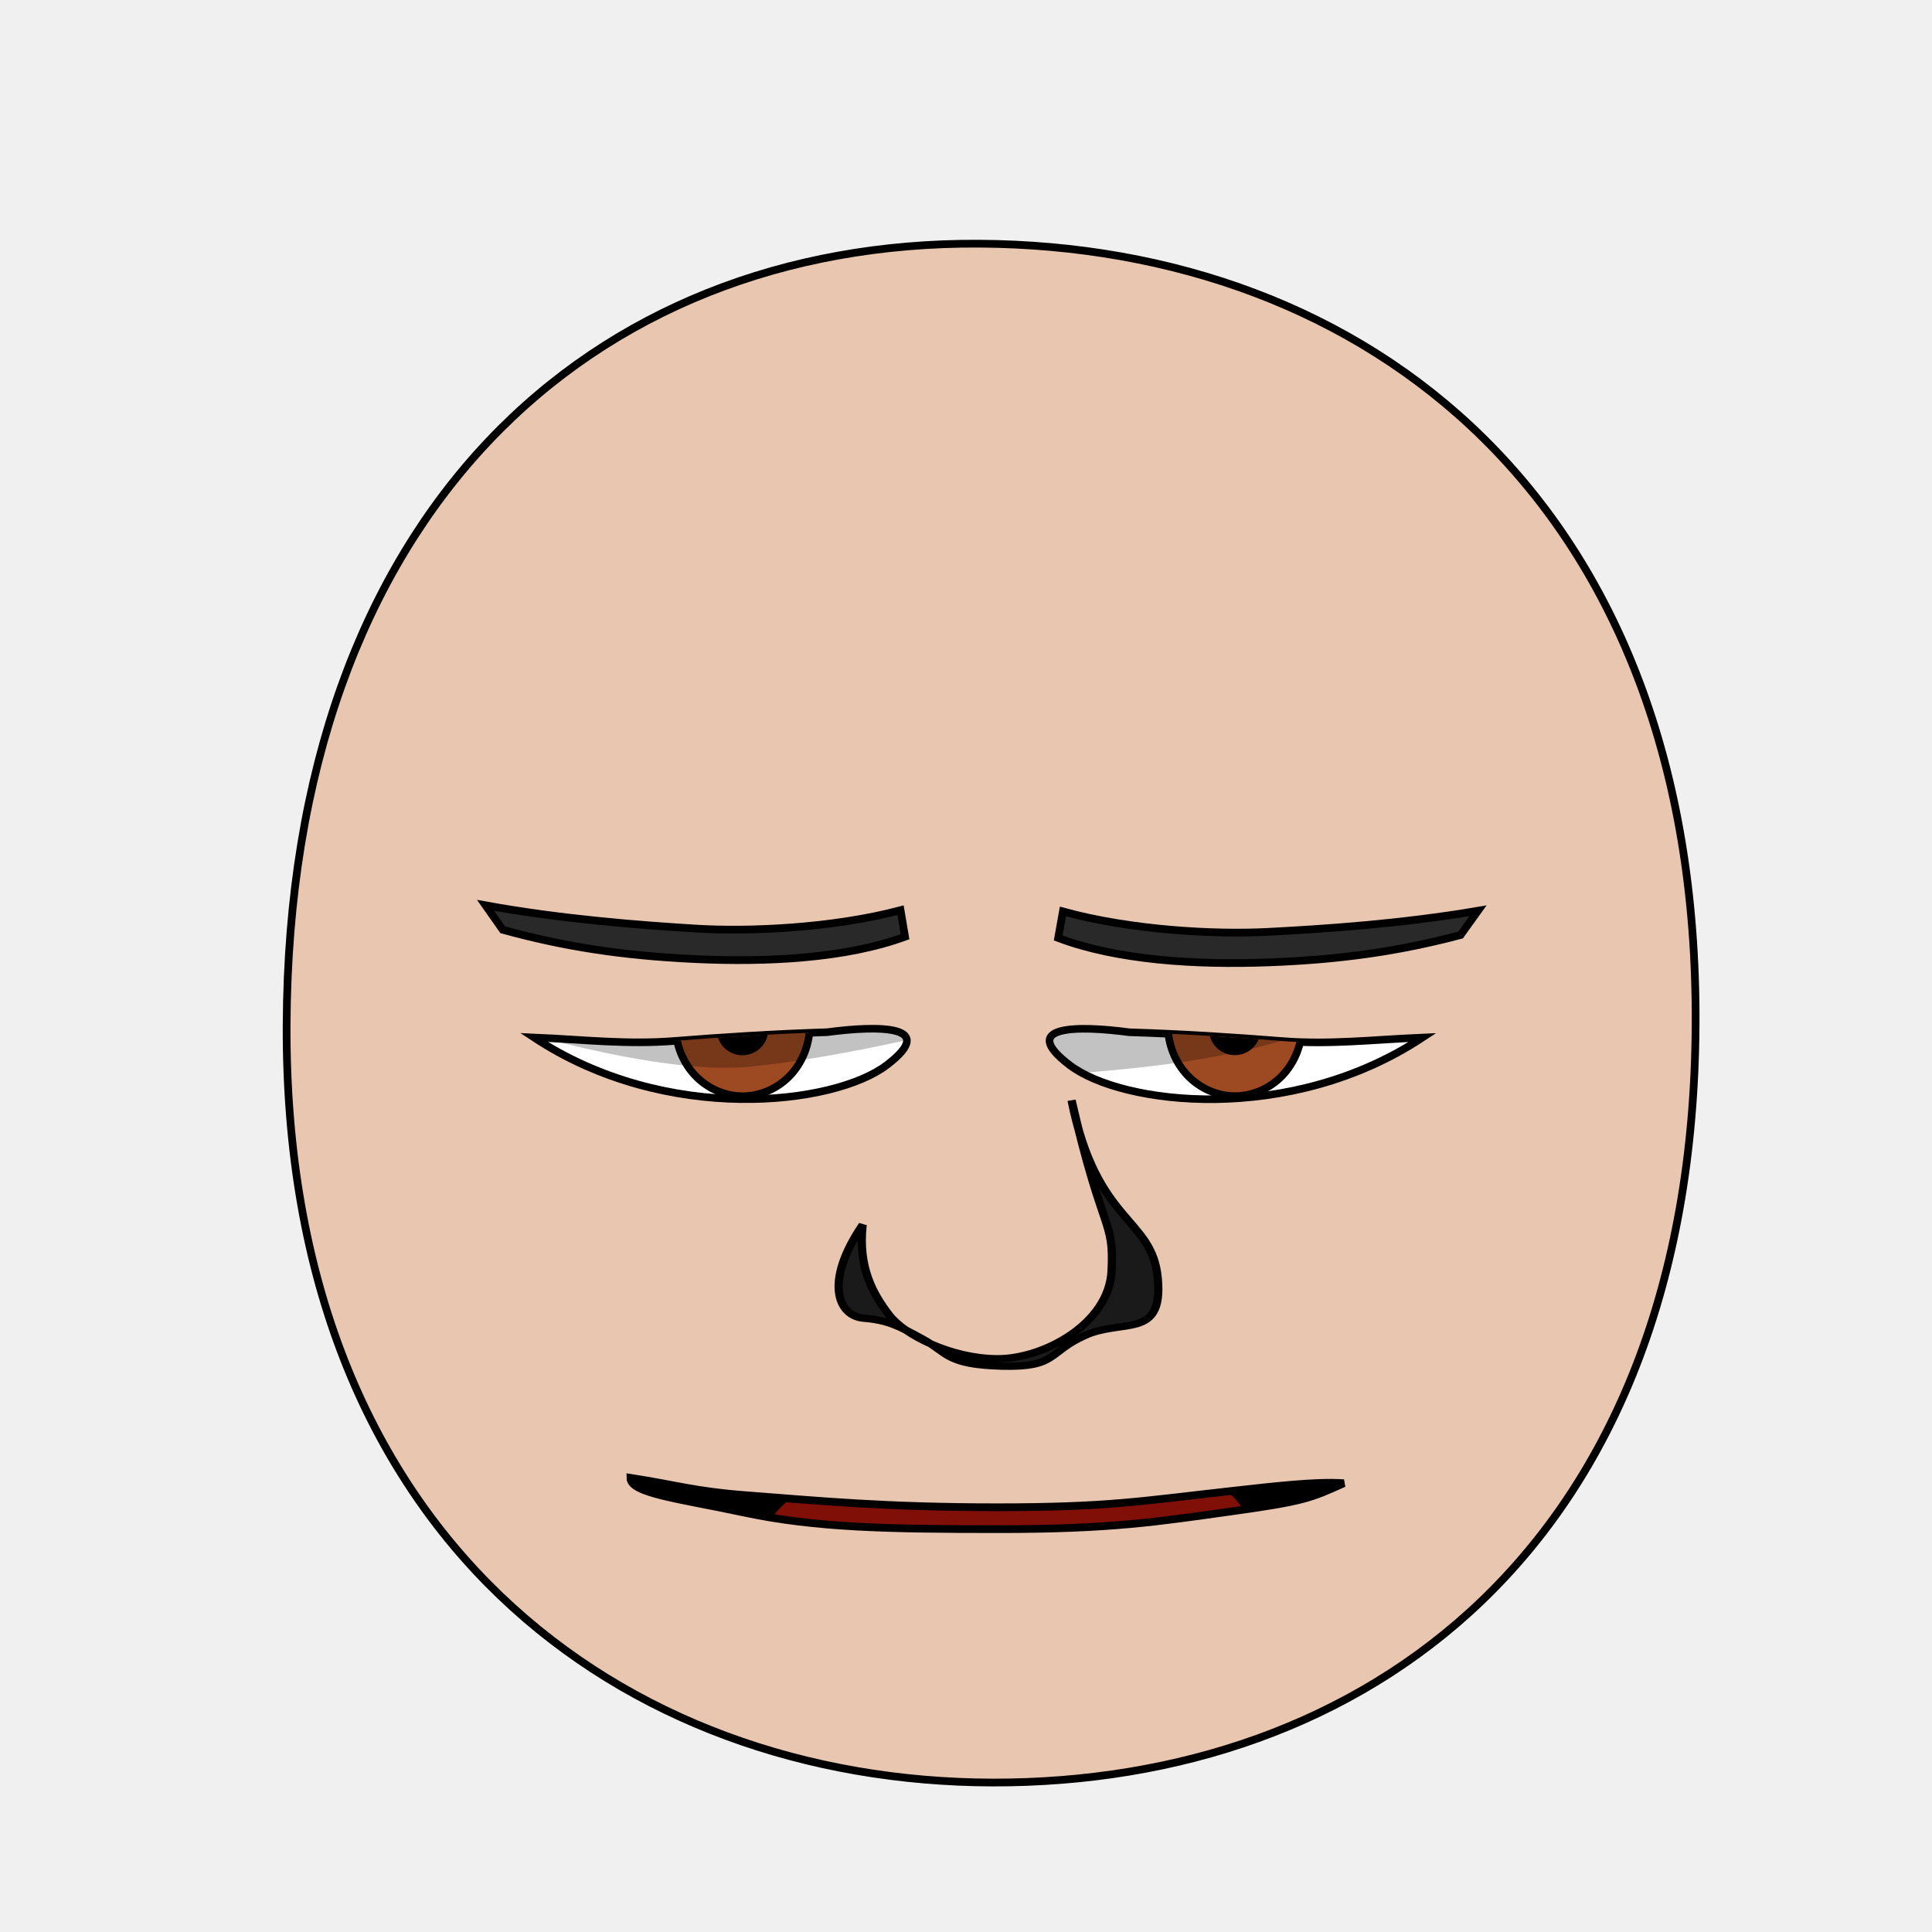
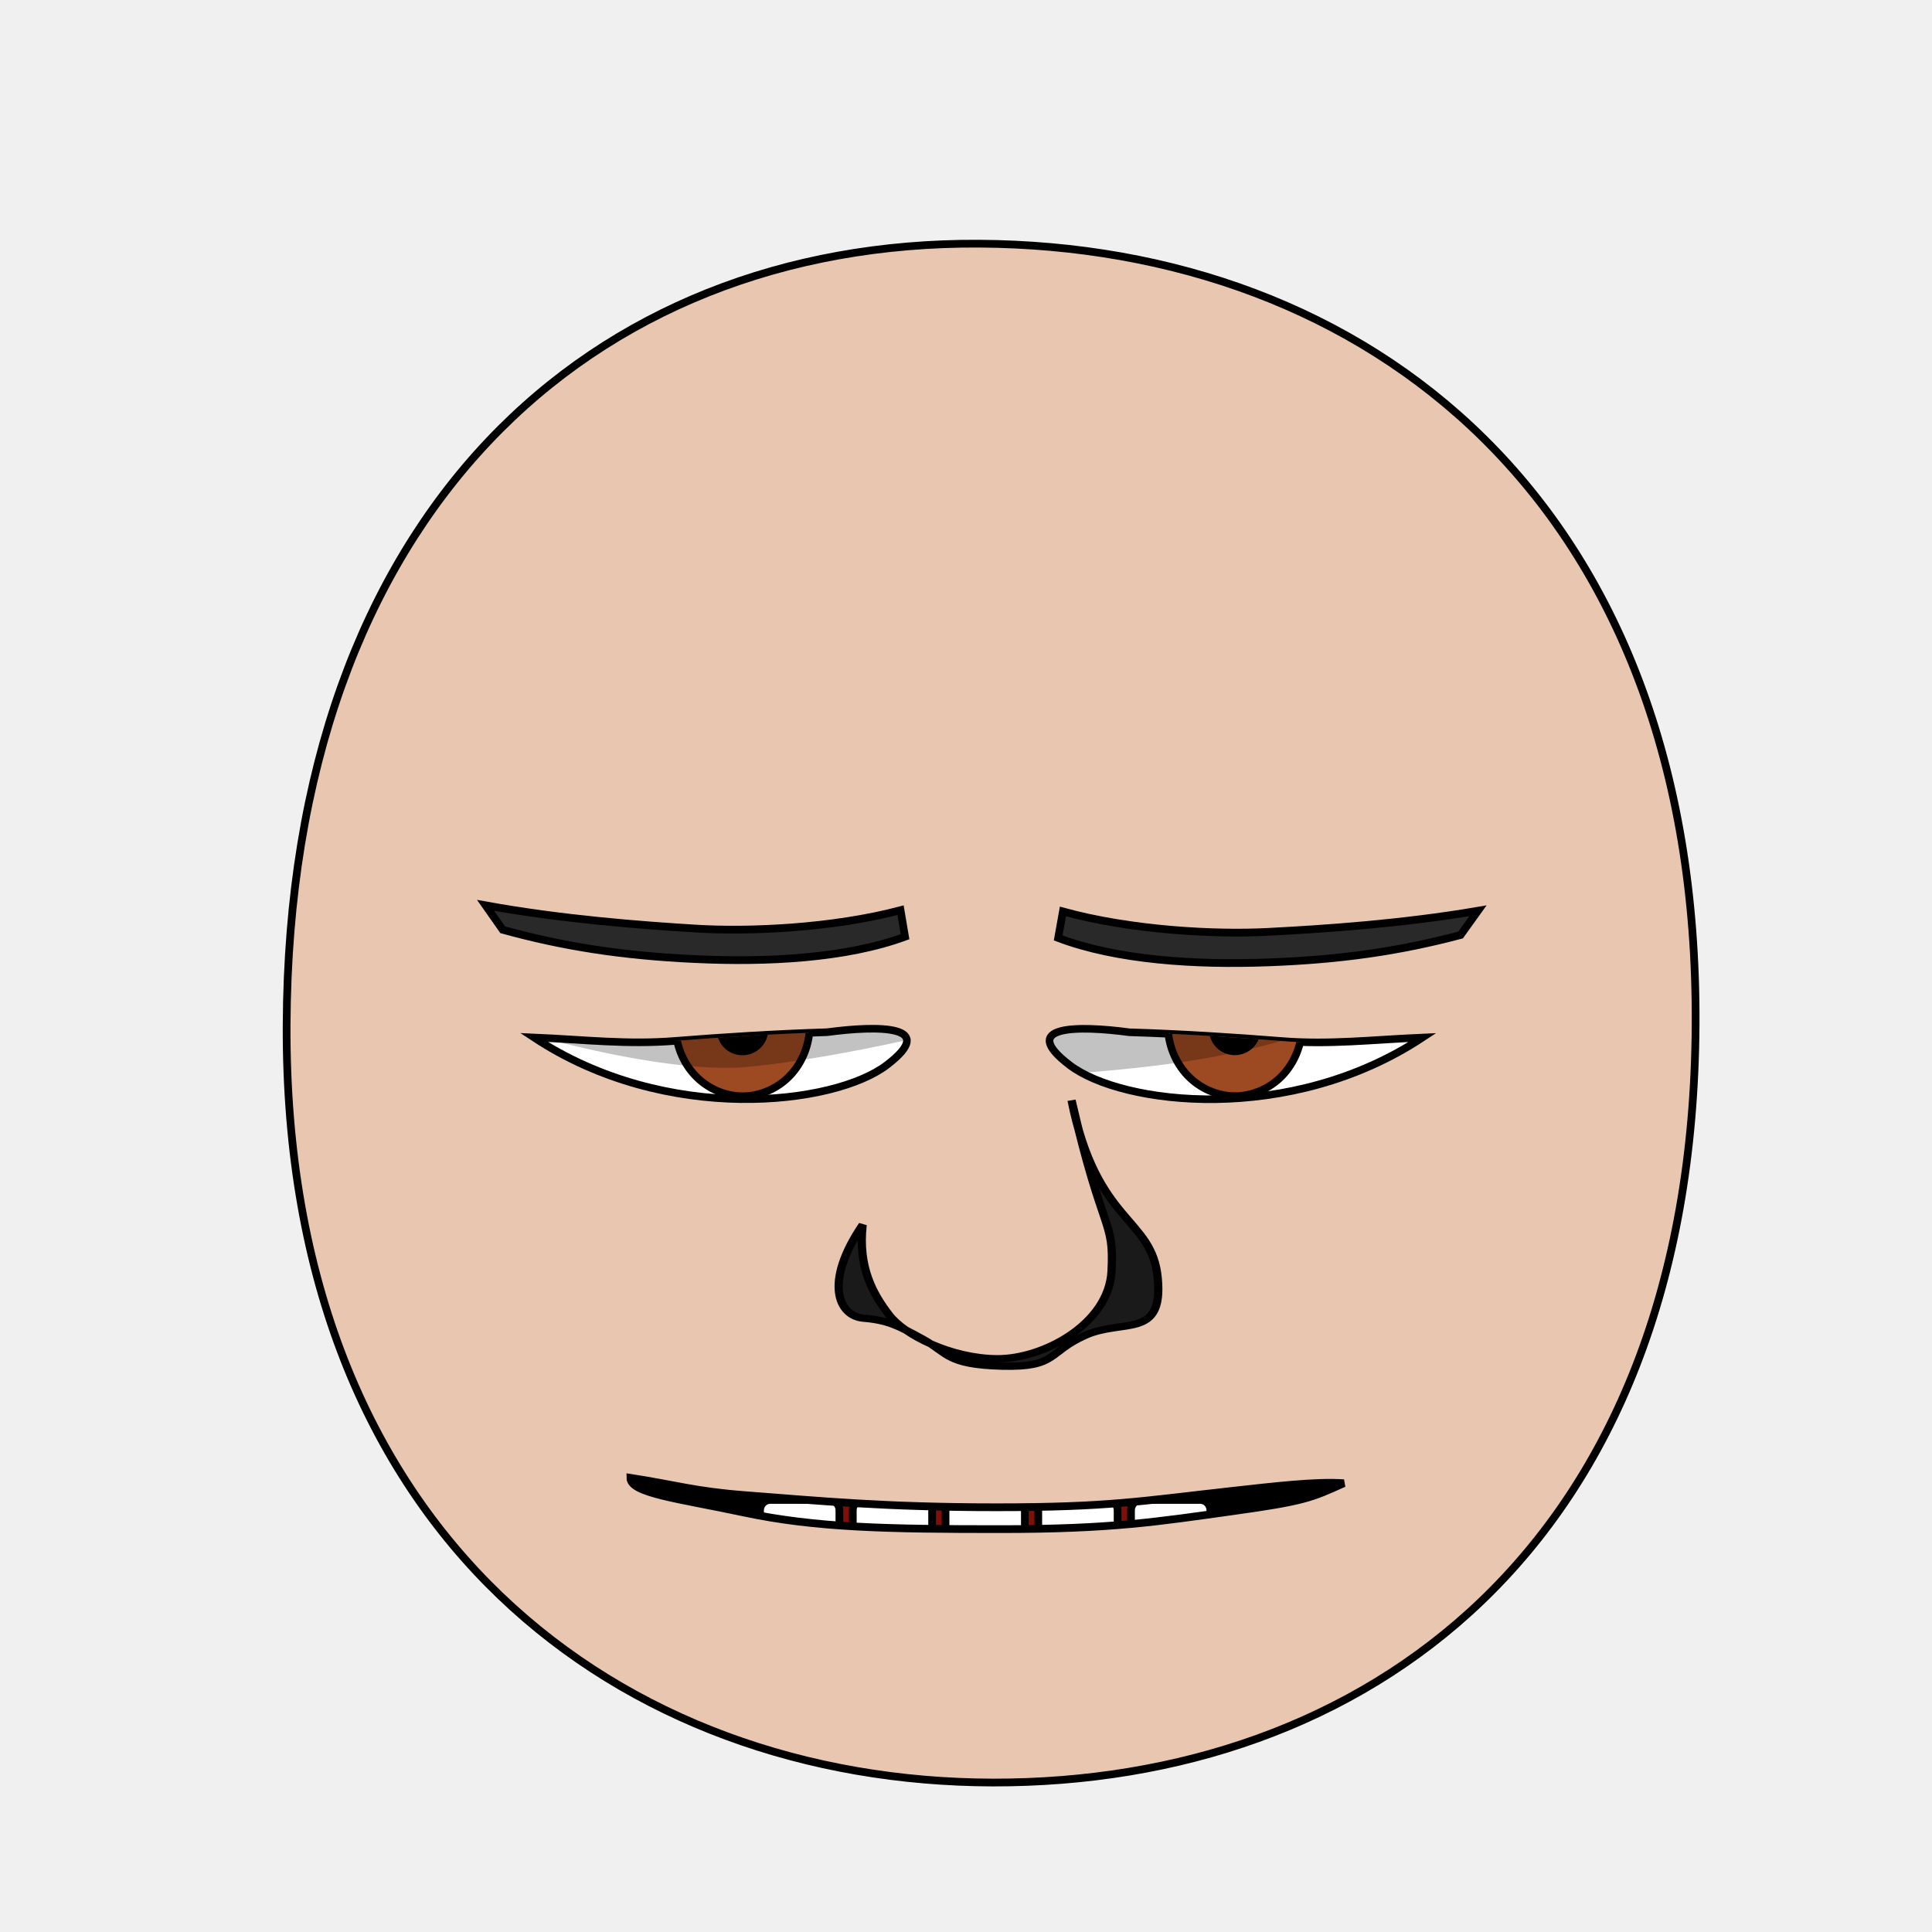
- <svg xmlns="http://www.w3.org/2000/svg" xmlns:xlink="http://www.w3.org/1999/xlink" version="1.1" viewBox="0 0 250 250" id="emoticon-front-view" width="100%" height="100%">
+ <svg xmlns="http://www.w3.org/2000/svg" xmlns:xlink="http://www.w3.org/1999/xlink" height="100%" width="100%" id="emoticon-front-view" viewBox="0 0 250 250" version="1.1">
  <defs id="defs4">
    <linearGradient id="linearGradient5745">
-       <stop style="stop-color:#f4dc15;stop-opacity:1" id="stop5747" offset="0" />
-       <stop style="stop-color:#e1430a;stop-opacity:1" id="stop5749" offset="1" />
+       <stop style="stop-color:#f4dc15;stop-opacity:1" offset="0" id="stop5747" />
+       <stop style="stop-color:#e1430a;stop-opacity:1" offset="1" id="stop5749" />
    </linearGradient>
    <linearGradient id="linearGradient2823">
-       <stop style="stop-color:#000000;stop-opacity:1" id="stop2825" offset="0" />
-       <stop style="stop-color:#662e91;stop-opacity:1" id="stop2827" offset="1" />
+       <stop style="stop-color:#000000;stop-opacity:1" offset="0" id="stop2825" />
+       <stop style="stop-color:#662e91;stop-opacity:1" offset="1" id="stop2827" />
    </linearGradient>
    <clipPath id="clipPath2967">
-       <use transform="translate(-48.86,-147.03)" id="use2969" x="0" y="0" width="1" height="1" xlink:href="#path3622">
+       <use transform="translate(-48.86,-147.03)" xlink:href="#path3622" height="1" width="1" y="0" x="0" id="use2969">
</use>
    </clipPath>
    <clipPath id="clipPath4022">
-       <use transform="matrix(-1,0,0,1,907.59,-127.94)" id="use5959" x="0" y="0" width="250" height="250" xlink:href="#path3622">
+       <use transform="matrix(-1,0,0,1,907.59,-127.94)" xlink:href="#path3622" height="250" width="250" y="0" x="0" id="use5959">
</use>
    </clipPath>
-     <radialGradient cx="-15.372" cy="2.705" r="1" fx="-15.372" fy="2.705" id="radialGradient5694" xlink:href="#linearGradient5745" gradientUnits="userSpaceOnUse" gradientTransform="matrix(98.09029,121.5278,-104.4591,83.94095,1881.611,1722.677)" spreadMethod="pad">
+     <radialGradient spreadMethod="pad" gradientTransform="matrix(98.09029,121.5278,-104.4591,83.94095,1881.611,1722.677)" gradientUnits="userSpaceOnUse" xlink:href="#linearGradient5745" id="radialGradient5694" fy="2.705" fx="-15.372" r="1" cy="2.705" cx="-15.372">
</radialGradient>
-     <linearGradient x1="107.143" y1="488.076" x2="138.571" y2="606.466" id="irisGradient" xlink:href="#linearGradient2823" gradientUnits="userSpaceOnUse" gradientTransform="translate(37.46307,-25.35117)">
+     <linearGradient gradientTransform="translate(37.46307,-25.35117)" gradientUnits="userSpaceOnUse" xlink:href="#linearGradient2823" id="irisGradient" y2="606.466" x2="138.571" y1="488.076" x1="107.143">
</linearGradient>
-     <clipPath id="clipPath-mouth" clipPathUnits="userSpaceOnUse">
-       <use height="250" width="250" id="use-mouth-outline" xlink:href="#mouth-outline" y="0" x="0" />
+     <clipPath clipPathUnits="userSpaceOnUse" id="clipPath-mouth">
+       <use x="0" y="0" xlink:href="#mouth-outline" id="use-mouth-outline" width="250" height="250" />
    </clipPath>
  </defs>
  <g id="head">
    <path style="fill:#e9c6af;stroke:#000000;stroke-width:1;stroke-opacity:1" d="M 128.48,230.66 C 176.27,230.75 219.01,200.57 219.41,132.64 219.80,64.72 176.76,31.81 126.68,31.53 76.60,31.24 37.38,66.28 37.09,132.64 36.80,199.01 80.69,230.57 128.48,230.66 Z" id="path164">
</path>
  </g>
  <g transform="matrix(0.16,0,0,0.16,64.10,26.08)" style="stroke-width:4.36;stroke-miterlimit:4;stroke-dasharray:none" id="left-eye">
    <path d="M 268.36,671.78 C 309.57,666.25 359.09,665.96 316.55,698.37 274.02,730.77 138.29,746.86 31.19,676.04 72.58,677.85 106.43,681.92 144.99,678.87 183.54,675.82 225.05,673.12 268.36,671.78 Z" style="fill:#ffffff;stroke:#000000;stroke-width:6.14;stroke-miterlimit:4;stroke-opacity:1;stroke-dasharray:none" id="path3622">
</path>
-     <g transform="translate(48.86,147.03)" style="stroke-width:4.36;stroke-miterlimit:4;stroke-dasharray:none" clip-path="url(#clipPath2967)" id="lens">
+     <g transform="translate(48.86,147.03)" style="stroke-width:4.36;stroke-miterlimit:4;stroke-dasharray:none" id="lens" clip-path="url(#clipPath2967)">
      <g id="g4403">
        <path style="fill:#9d4922;fill-opacity:1;stroke:#000000;stroke-width:6.14;stroke-miterlimit:4;stroke-opacity:1;stroke-dasharray:none" d="M 205.38,519.39 C 205.38,534.35 199.53,549.21 189.48,559.79 179.43,570.37 165.31,576.53 151.09,576.53 136.88,576.53 122.76,570.37 112.71,559.79 102.66,549.21 96.80,534.35 96.80,519.39 96.80,504.43 102.66,489.56 112.71,478.98 122.76,468.40 136.88,462.24 151.09,462.24 165.31,462.24 179.43,468.40 189.48,478.98 199.53,489.56 205.38,504.43 205.38,519.39 Z" id="iris">
</path>
        <path d="M 168.81,522.49 C 168.81,527.16 166.89,531.81 163.58,535.12 160.27,538.43 155.63,540.35 150.95,540.35 146.27,540.35 141.63,538.43 138.32,535.12 135.02,531.81 133.09,527.16 133.09,522.49 133.09,517.81 135.02,513.16 138.32,509.85 141.63,506.55 146.27,504.62 150.95,504.62 155.63,504.62 160.27,506.55 163.58,509.85 166.89,513.16 168.81,517.81 168.81,522.49 Z" style="fill:#000000;fill-opacity:1;stroke:#000000;stroke-width:6.14;stroke-miterlimit:4;stroke-opacity:1;stroke-dasharray:none" id="pupil">
</path>
        <path d="M 125.88,517.04 C 125.88,520.56 122.98,523.42 119.41,523.42 115.85,523.42 112.95,520.56 112.95,517.04 112.95,513.51 115.85,510.65 119.41,510.65 122.98,510.65 125.88,513.51 125.88,517.04 Z" style="fill:#ffffff;fill-opacity:1;stroke:none" id="glare">
</path>
      </g>
      <path style="opacity:0.24;fill:#000000;stroke:#000000;stroke-width:1px;stroke-linecap:butt;stroke-linejoin:miter;stroke-opacity:1" d="M -55.69,515.99 -11.18,407.57 305.31,412.27 312.28,524.06 C 312.28,524.06 226,545.52 156.20,552.21 79.57,559.55 -55.69,515.99 -55.69,515.99 Z" id="left-lid-shadow">
</path>
    </g>
  </g>
  <g transform="matrix(0.16,0,0,0.16,43.85,46.56)" style="stroke-width:4.36;stroke-miterlimit:4;stroke-dasharray:none" id="right-eye">
-     <use transform="matrix(-1,0,0,1,907.59,-127.94)" id="use3959" x="0" y="0" width="250" height="250" xlink:href="#path3622">
+     <use transform="matrix(-1,0,0,1,907.59,-127.94)" xlink:href="#path3622" height="250" width="250" y="0" x="0" id="use3959">
</use>
-     <g clip-path="url(#clipPath4022)" id="g4015">
-       <use transform="translate(573.63,18.94)" style="stroke-width:4.36;stroke-miterlimit:4;stroke-dasharray:none" id="right-lens" x="0" y="0" width="1" height="1" xlink:href="#g4403">
+     <g id="g4015" clip-path="url(#clipPath4022)">
+       <use transform="translate(573.63,18.94)" style="stroke-width:4.36;stroke-miterlimit:4;stroke-dasharray:none" xlink:href="#g4403" height="1" width="1" y="0" x="0" id="right-lens">
</use>
      <path style="opacity:0.24;fill:#000000;stroke:#000000;stroke-width:1px;stroke-linecap:butt;stroke-linejoin:miter;stroke-miterlimit:4;stroke-opacity:1;stroke-dasharray:none" d="M 544.62,581.57 506.18,515.68 710.91,412.76 841.14,520.94 C 841.14,520.94 793.89,544.96 723.19,560.04 652.49,575.11 581.11,576.33 544.62,581.57 Z" id="right-lid-shadow">
</path>
    </g>
  </g>
  <path d="M 116.53,117.78 117.11,121.21 C 109.48,124.01 99.34,124.55 89.88,124.10 80.43,123.66 72.89,122.47 65.05,120.31 L 62.83,117.15 C 72.76,118.95 82.91,119.72 89.91,120.15 96.91,120.59 107.72,120.11 116.53,117.78 Z" style="fill:#292929;fill-opacity:1;fill-rule:nonzero;stroke:#000000;stroke-width:1;stroke-miterlimit:4;stroke-opacity:1;stroke-dasharray:none" id="left-eye-brow">
</path>
  <g style="stroke-width:1" transform="matrix(1.13,0,0,1,-17.27,2.11)" id="nose">
    <path style="fill:#1a1a1a;stroke:#000000;stroke-width:0.94;stroke-miterlimit:4;stroke-dasharray:none" d="M 114.07,156.38 C 113.52,161.92 115.28,165.35 117.07,168 118.85,170.65 124.21,173.68 129.50,173.71 134.80,173.73 142.28,169.17 142.57,162.35 142.87,155.54 141.61,157.96 137.99,140.27 140.82,156.31 147.21,155.33 147.86,163.28 148.52,171.23 143.90,168.48 139.54,170.69 135.19,172.90 136.36,174.86 130.01,174.67 123.65,174.48 123.81,172.94 120.99,171.19 118.17,169.44 116.97,168.73 114.15,168.46 111.32,168.20 109.57,163.85 114.07,156.38 Z" id="nose-outline">
</path>
  </g>
-   <use transform="matrix(-1,-0.01,-0.01,1,255.25,1.33)" id="right-eye-brow" x="0" y="0" width="250" height="250" xlink:href="#left-eye-brow">
+   <use transform="matrix(-1,-0.01,-0.01,1,255.25,1.33)" xlink:href="#left-eye-brow" height="250" width="250" y="0" x="0" id="right-eye-brow">
</use>
-   <g clip-path="url(#clipPath-mouth)" id="mouth-interior">
-     <rect style="fill:#000000;fill-opacity:1;stroke:none" id="mouth-background" width="145.364" height="66.556" x="52.649" y="159.934">
+   <g id="mouth">
+     <g clip-path="url(#clipPath-mouth)" id="mouth-interior">
+       <rect style="fill:#000000;fill-opacity:1;stroke:none" id="mouth-background" width="145.364" height="66.556" x="52.649" y="159.934">
</rect>
-     <path d="M 98.34,202.15 C 98.34,189.80 114.23,189.74 130.46,189.07 148.01,188.36 163.91,189.14 161.92,202.15 140.73,202.15 119.54,202.15 98.34,202.15 Z" style="fill:#800f08;fill-opacity:1;stroke:none" id="tongue">
+       <path d="M 98.34,211.422 C 98.009,191.125 114.23,189.74 130.46,189.07 c 17.55,-0.71 31.463,4.044 31.46,22.352 -21.19,0 -42.38,0 -63.58,0 z" style="fill:#800f08;fill-opacity:1;stroke:none" id="tongue">
</path>
-     <rect style="fill:#ffffff;fill-opacity:1;stroke:none" id="tooth00" width="10.265" height="10.265" x="82.781" y="177.152" ry="1.325">
+       <g transform="translate(4,-1.01)" style="stroke:#000000;stroke-opacity:1" id="upper-teeth">
+         <rect style="fill:#ffffff;fill-opacity:1;stroke:#000000;stroke-opacity:1" rx="1.325" ry="1.325" y="172.091" x="94.352" height="15.123" width="10.265" id="tooth-02">
</rect>
-     <use transform="translate(12,0)" height="250" width="250" id="tooth01" xlink:href="#tooth00" y="0" x="0">
- </use>
+         <rect style="fill:#ffffff;fill-opacity:1;stroke:#000000;stroke-opacity:1" id="tooth-03" width="10.265" height="15.123" x="106.352" y="172.091" ry="1.325" rx="1.325">
+ </rect>
+         <rect style="fill:#ffffff;fill-opacity:1;stroke:#000000;stroke-opacity:1" rx="1.325" ry="1.325" y="172.091" x="118.352" height="15.123" width="10.265" id="tooth-04">
+ </rect>
+         <rect style="fill:#ffffff;fill-opacity:1;stroke:#000000;stroke-opacity:1" id="tooth-05" width="10.265" height="15.123" x="130.352" y="172.091" ry="1.325" rx="1.325">
+ </rect>
+         <rect style="fill:#ffffff;fill-opacity:1;stroke:#000000;stroke-opacity:1" rx="1.325" ry="1.325" y="172.091" x="142.352" height="15.123" width="10.265" id="tooth-06">
+ </rect>
+       </g>
+       <g transform="translate(4,22)" style="stroke:#000000;stroke-opacity:1" id="lower-teeth">
+         <rect style="fill:#ffffff;fill-opacity:1;stroke:#000000;stroke-opacity:1" id="tooth-09" width="10.265" height="15.123" x="94.352" y="172.091" ry="1.325" rx="1.325">
+ </rect>
+         <rect style="fill:#ffffff;fill-opacity:1;stroke:#000000;stroke-opacity:1" rx="1.325" ry="1.325" y="172.091" x="106.352" height="15.123" width="10.265" id="tooth-10">
+ </rect>
+         <rect style="fill:#ffffff;fill-opacity:1;stroke:#000000;stroke-opacity:1" id="tooth-11" width="10.265" height="15.123" x="118.352" y="172.091" ry="1.325" rx="1.325">
+ </rect>
+         <rect style="fill:#ffffff;fill-opacity:1;stroke:#000000;stroke-opacity:1" rx="1.325" ry="1.325" y="172.091" x="130.352" height="15.123" width="10.265" id="tooth-12">
+ </rect>
+         <rect style="fill:#ffffff;fill-opacity:1;stroke:#000000;stroke-opacity:1" id="tooth-13" width="10.265" height="15.123" x="142.352" y="172.091" ry="1.325" rx="1.325">
+ </rect>
+       </g>
+     </g>
+     <path d="M 173.88,191.93 C 169.69,193.82 168.82,194.26 159.36,195.57 149.89,196.89 143.88,197.87 129.43,197.87 114.98,197.87 105.60,197.71 96.26,195.72 87.78,193.91 81.57,193.24 81.57,191.23 87.37,192.12 89.93,192.98 96.38,193.47 106.03,194.21 114.53,195.04 128.98,195.04 143.42,195.04 147.60,194.24 159.11,192.96 164.79,192.33 170.30,191.67 173.88,191.93 Z" style="fill:none;stroke:#000000;stroke-width:1px;stroke-miterlimit:4;stroke-opacity:1" id="mouth-outline">
+ </path>
  </g>
-   <path style="fill:none;stroke:#000000;stroke-width:1px;stroke-miterlimit:4;stroke-opacity:1" d="M 173.88,191.93 C 169.69,193.82 168.82,194.26 159.36,195.57 149.89,196.89 143.88,197.87 129.43,197.87 114.98,197.87 105.60,197.71 96.26,195.72 87.78,193.91 81.57,193.24 81.57,191.23 87.37,192.12 89.93,192.98 96.38,193.47 106.03,194.21 114.53,195.04 128.98,195.04 143.42,195.04 147.60,194.24 159.11,192.96 164.79,192.33 170.30,191.67 173.88,191.93 Z" id="mouth-outline">
- </path>
</svg>
